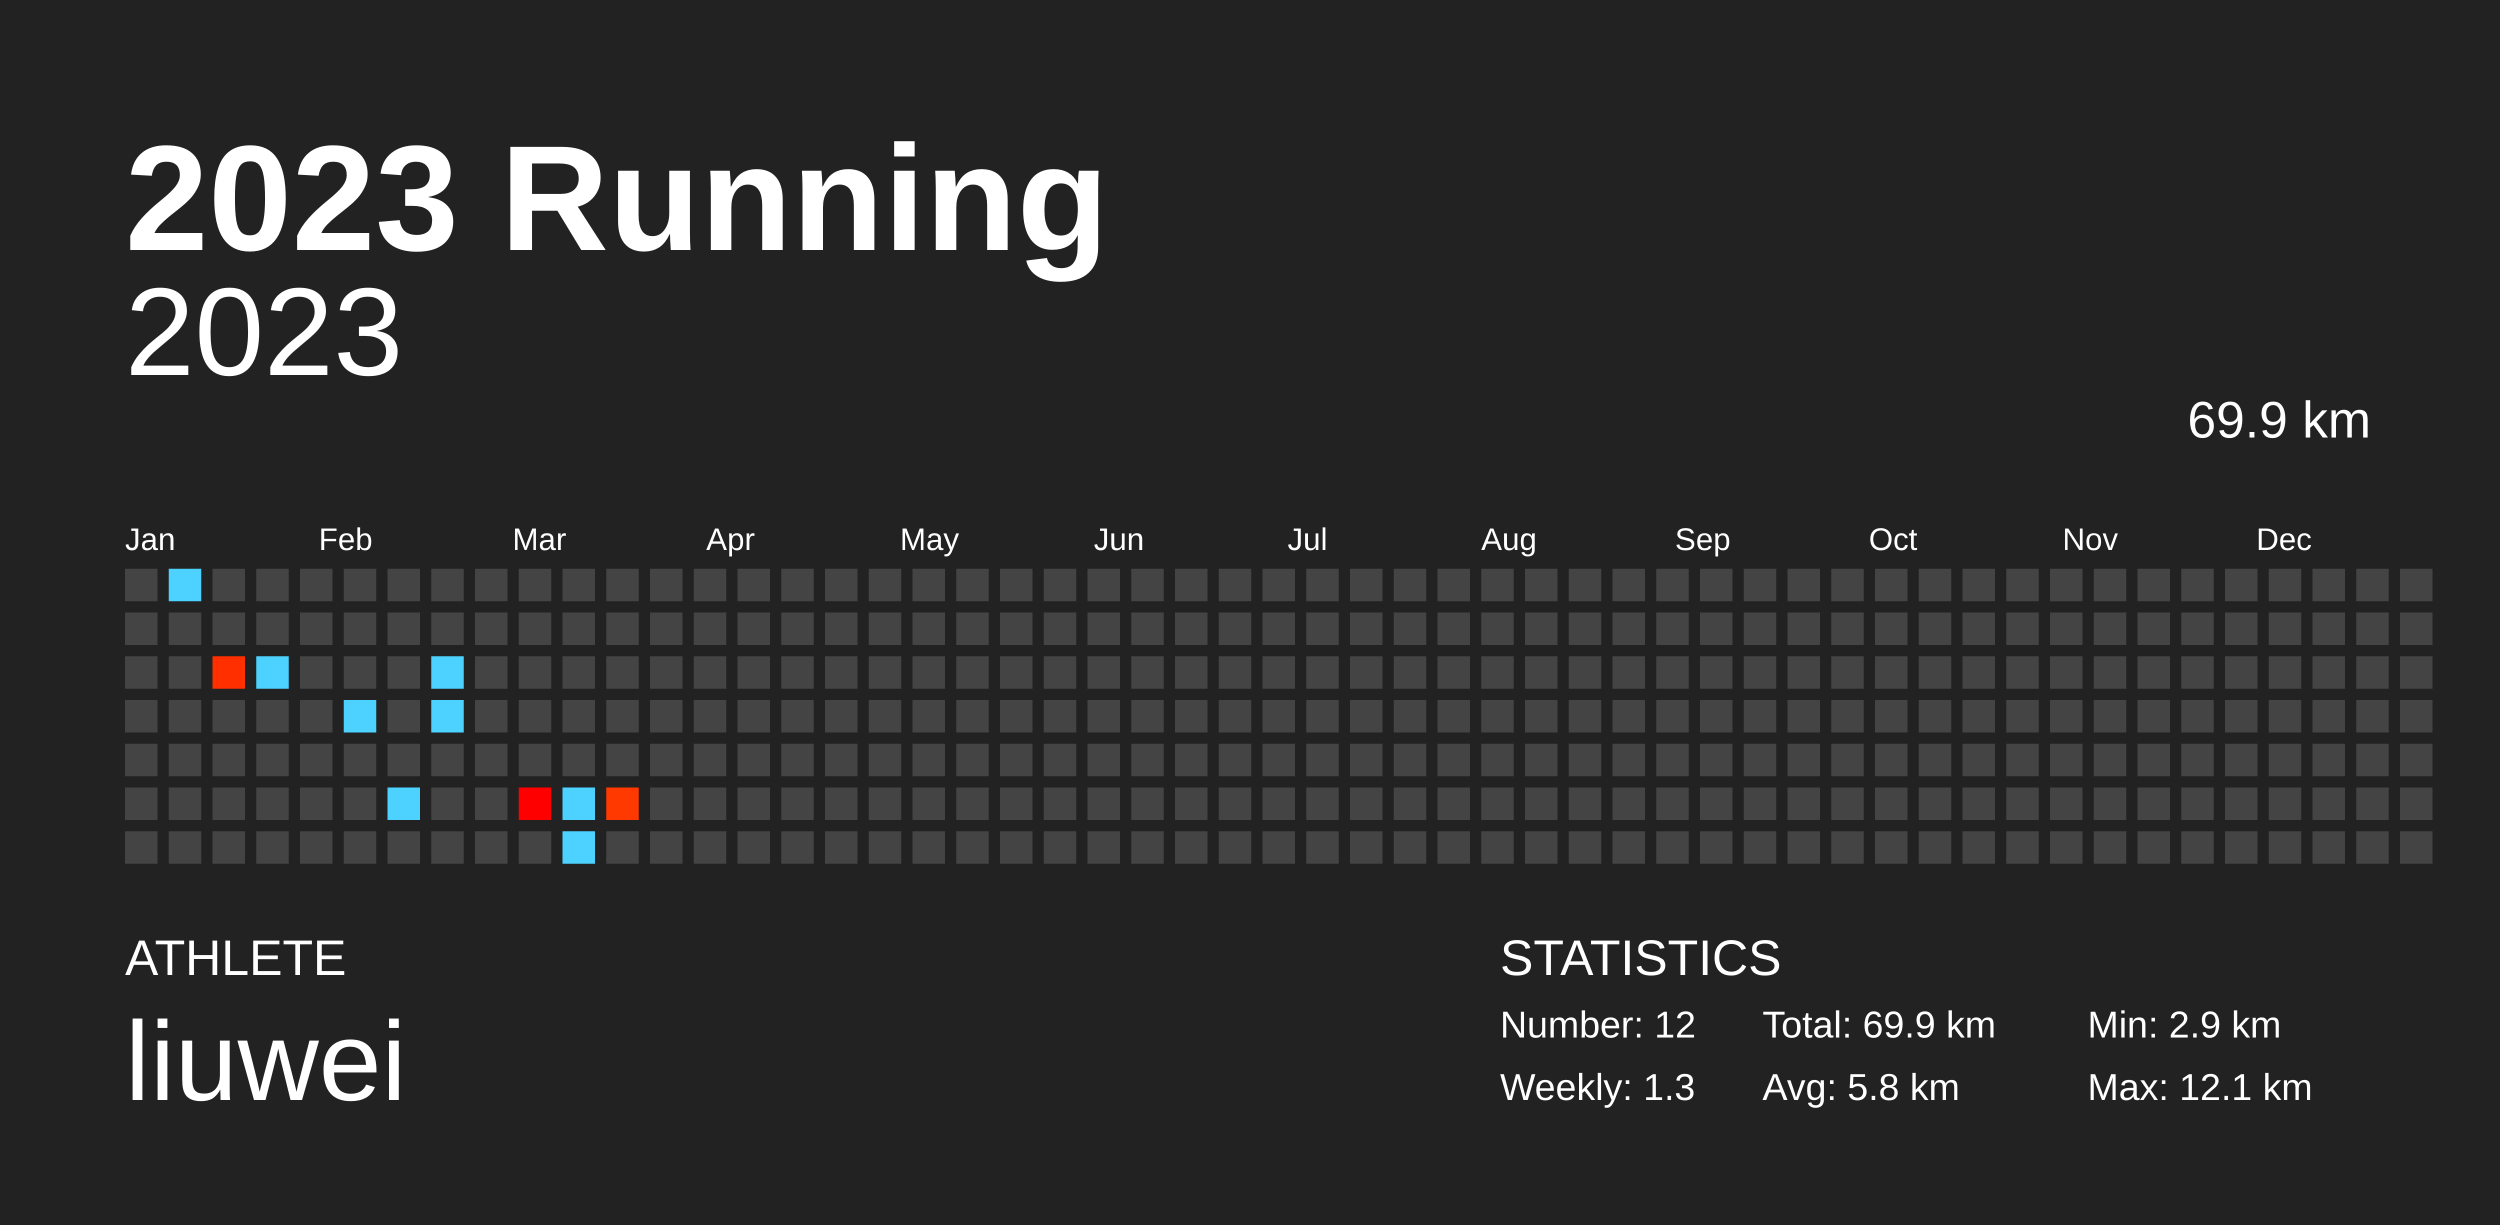
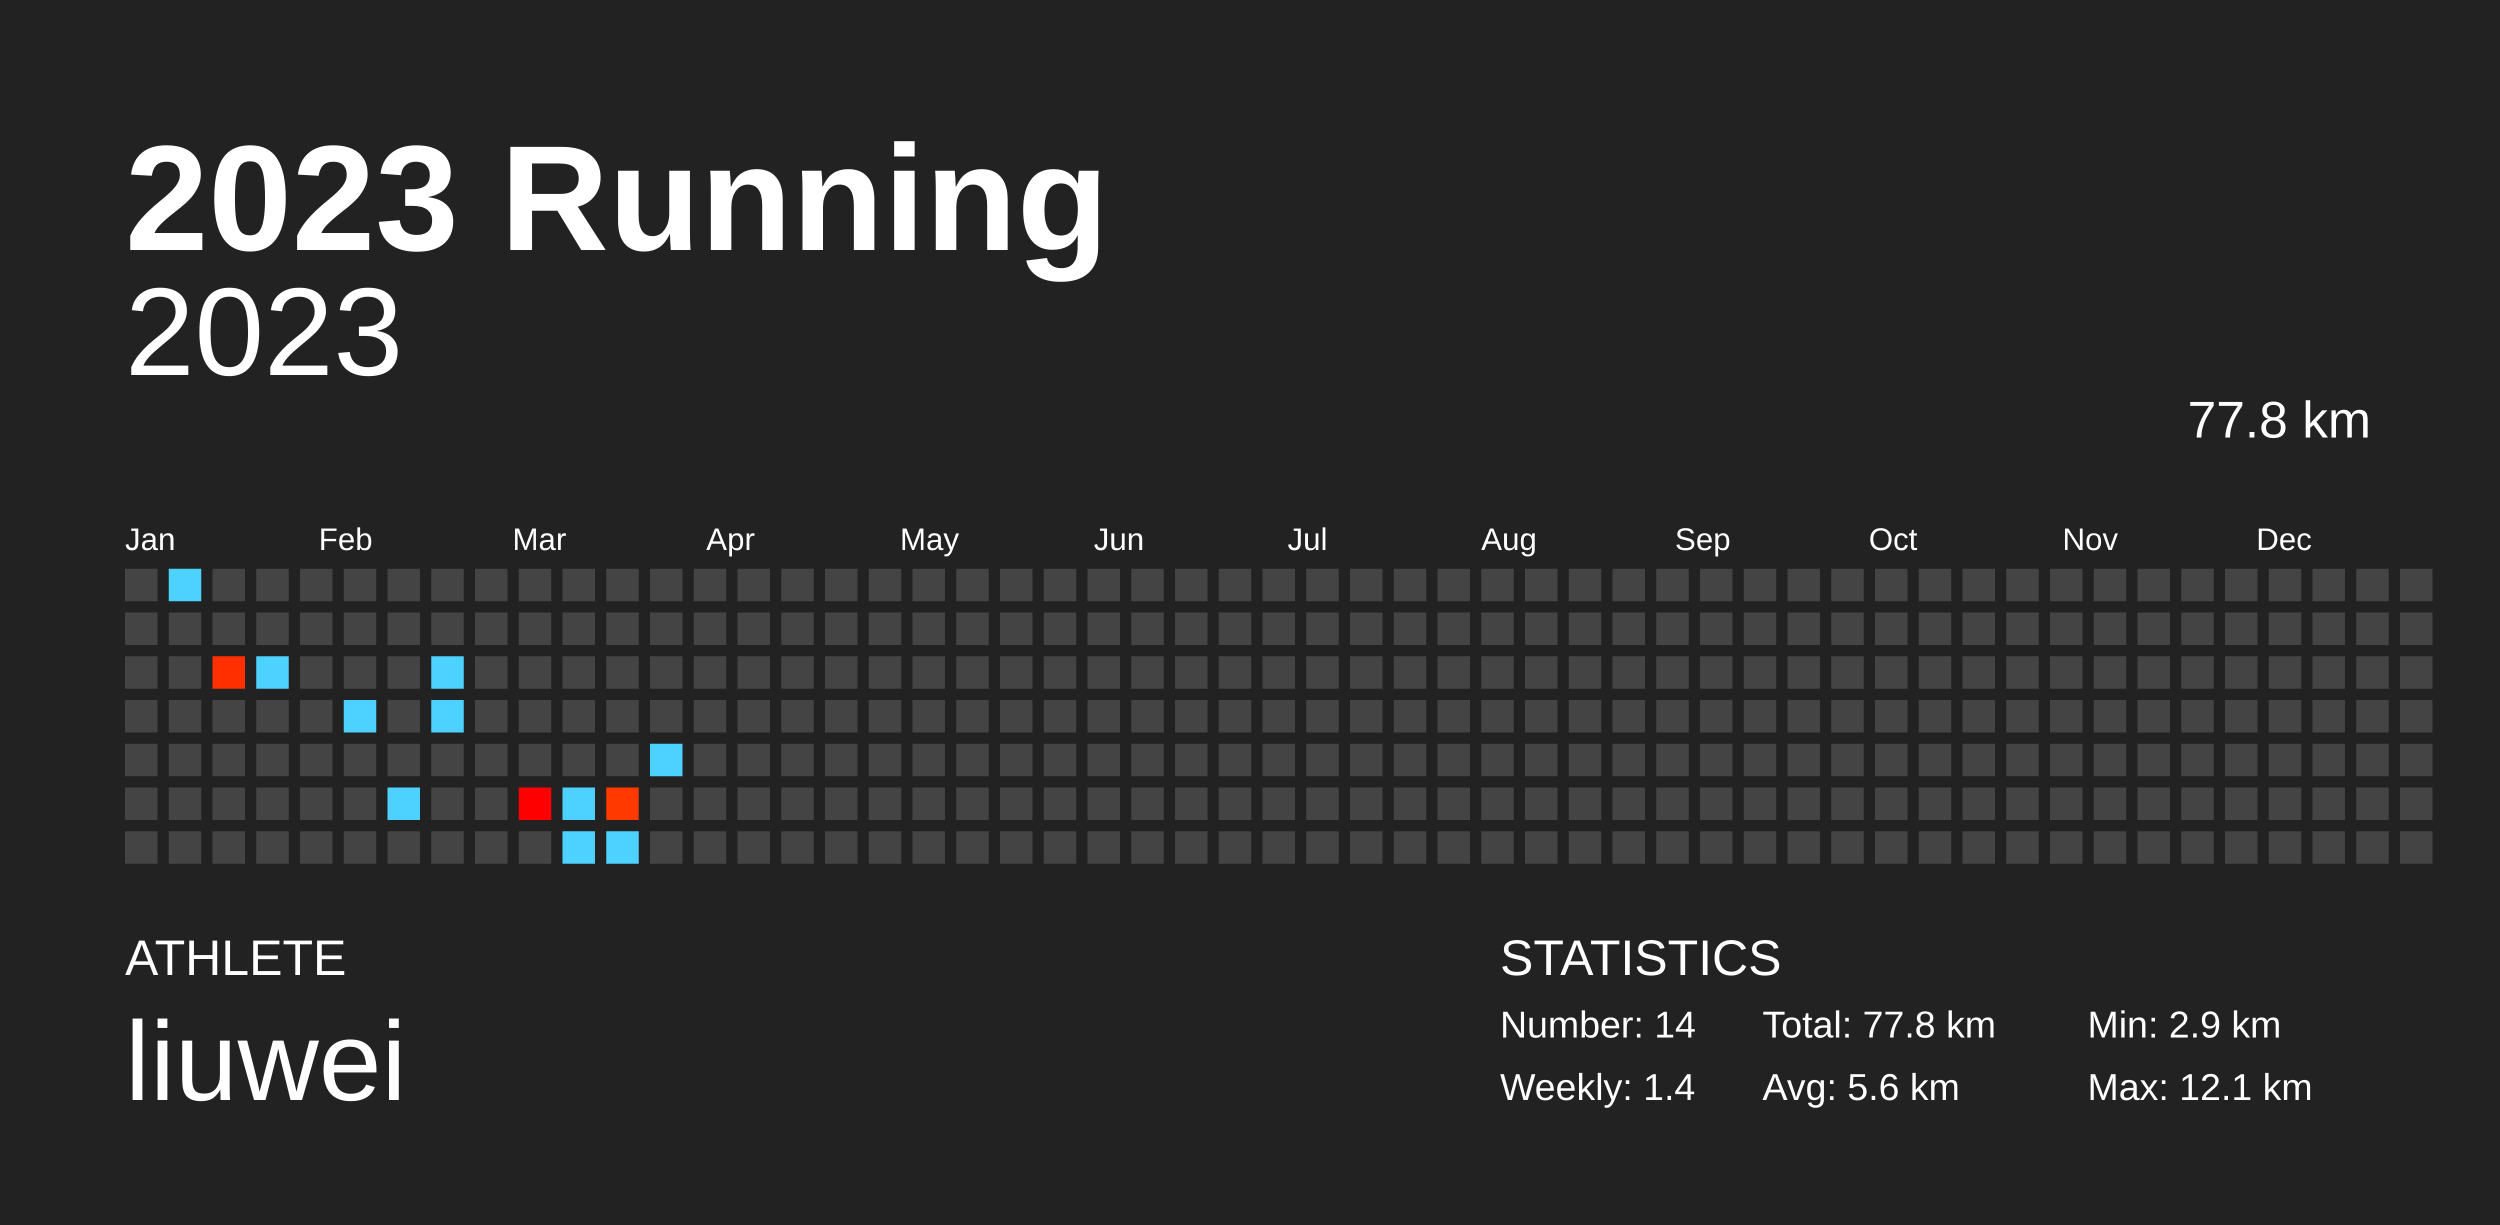
<svg xmlns="http://www.w3.org/2000/svg" baseProfile="full" height="98mm" version="1.1" viewBox="0,0,200,98" width="200mm">
  <defs />
  <rect fill="#222222" height="98" width="200" x="0" y="0" />
  <text fill="#FFFFFF" style="font-size:12px; font-family:Arial; font-weight:bold;" x="10" y="20">2023 Running</text>
  <text fill="#FFFFFF" style="font-size:4px; font-family:Arial" x="10" y="78">ATHLETE</text>
  <text fill="#FFFFFF" style="font-size:9px; font-family:Arial" x="10" y="88">liuwei</text>
  <text fill="#FFFFFF" style="font-size:4px; font-family:Arial" x="120" y="78">STATISTICS</text>
-   <text fill="#FFFFFF" style="font-size:3px; font-family:Arial" x="120" y="83">Number: 12</text>
-   <text fill="#FFFFFF" style="font-size:3px; font-family:Arial" x="120" y="88">Weekly: 1.3</text>
-   <text fill="#FFFFFF" style="font-size:3px; font-family:Arial" x="141" y="83">Total: 69.9 km</text>
-   <text fill="#FFFFFF" style="font-size:3px; font-family:Arial" x="141" y="88">Avg: 5.8 km</text>
+   <text fill="#FFFFFF" style="font-size:3px; font-family:Arial" x="120" y="83">Number: 14</text>
+   <text fill="#FFFFFF" style="font-size:3px; font-family:Arial" x="120" y="88">Weekly: 1.4</text>
+   <text fill="#FFFFFF" style="font-size:3px; font-family:Arial" x="141" y="83">Total: 77.8 km</text>
+   <text fill="#FFFFFF" style="font-size:3px; font-family:Arial" x="141" y="88">Avg: 5.6 km</text>
  <text fill="#FFFFFF" style="font-size:3px; font-family:Arial" x="167" y="83">Min: 2.9 km</text>
  <text fill="#FFFFFF" style="font-size:3px; font-family:Arial" x="167" y="88">Max: 12.1 km</text>
  <text alignment-baseline="hanging" fill="#FFFFFF" style="font-size:10.0px; font-family:Arial;" x="10" y="30">2023</text>
-   <text alignment-baseline="hanging" fill="#FFFFFF" style="font-size:4.125px; font-family:Arial;" x="175" y="35">69.9 km</text>
+   <text alignment-baseline="hanging" fill="#FFFFFF" style="font-size:4.125px; font-family:Arial;" x="175" y="35">77.8 km</text>
  <text fill="#FFFFFF" style="font-size:2.5px; font-family:Arial" x="10.0" y="44">Jan</text>
  <text fill="#FFFFFF" style="font-size:2.5px; font-family:Arial" x="25.5" y="44">Feb</text>
  <text fill="#FFFFFF" style="font-size:2.5px; font-family:Arial" x="41.0" y="44">Mar</text>
  <text fill="#FFFFFF" style="font-size:2.5px; font-family:Arial" x="56.5" y="44">Apr</text>
  <text fill="#FFFFFF" style="font-size:2.5px; font-family:Arial" x="72.0" y="44">May</text>
  <text fill="#FFFFFF" style="font-size:2.5px; font-family:Arial" x="87.5" y="44">Jun</text>
  <text fill="#FFFFFF" style="font-size:2.5px; font-family:Arial" x="103.0" y="44">Jul</text>
  <text fill="#FFFFFF" style="font-size:2.5px; font-family:Arial" x="118.5" y="44">Aug</text>
  <text fill="#FFFFFF" style="font-size:2.5px; font-family:Arial" x="134.0" y="44">Sep</text>
  <text fill="#FFFFFF" style="font-size:2.5px; font-family:Arial" x="149.5" y="44">Oct</text>
  <text fill="#FFFFFF" style="font-size:2.5px; font-family:Arial" x="165.0" y="44">Nov</text>
  <text fill="#FFFFFF" style="font-size:2.5px; font-family:Arial" x="180.5" y="44">Dec</text>
  <rect fill="#444444" height="2.6" width="2.6" x="10.0" y="45.5" />
  <rect fill="#444444" height="2.6" width="2.6" x="10.0" y="49.0" />
  <rect fill="#444444" height="2.6" width="2.6" x="10.0" y="52.5" />
  <rect fill="#444444" height="2.6" width="2.6" x="10.0" y="56.0" />
  <rect fill="#444444" height="2.6" width="2.6" x="10.0" y="59.5" />
  <rect fill="#444444" height="2.6" width="2.6" x="10.0" y="63.0" />
  <rect fill="#444444" height="2.6" width="2.6" x="10.0" y="66.5" />
  <rect fill="#4dd2ff" height="2.6" width="2.6" x="13.5" y="45.5" />
  <rect fill="#444444" height="2.6" width="2.6" x="13.5" y="49.0" />
  <rect fill="#444444" height="2.6" width="2.6" x="13.5" y="52.5" />
  <rect fill="#444444" height="2.6" width="2.6" x="13.5" y="56.0" />
  <rect fill="#444444" height="2.6" width="2.6" x="13.5" y="59.5" />
  <rect fill="#444444" height="2.6" width="2.6" x="13.5" y="63.0" />
  <rect fill="#444444" height="2.6" width="2.6" x="13.5" y="66.5" />
  <rect fill="#444444" height="2.6" width="2.6" x="17.0" y="45.5" />
  <rect fill="#444444" height="2.6" width="2.6" x="17.0" y="49.0" />
  <rect fill="#ff2f00" height="2.6" width="2.6" x="17.0" y="52.5" />
  <rect fill="#444444" height="2.6" width="2.6" x="17.0" y="56.0" />
  <rect fill="#444444" height="2.6" width="2.6" x="17.0" y="59.5" />
  <rect fill="#444444" height="2.6" width="2.6" x="17.0" y="63.0" />
  <rect fill="#444444" height="2.6" width="2.6" x="17.0" y="66.5" />
  <rect fill="#444444" height="2.6" width="2.6" x="20.5" y="45.5" />
  <rect fill="#444444" height="2.6" width="2.6" x="20.5" y="49.0" />
  <rect fill="#4dd2ff" height="2.6" width="2.6" x="20.5" y="52.5" />
  <rect fill="#444444" height="2.6" width="2.6" x="20.5" y="56.0" />
  <rect fill="#444444" height="2.6" width="2.6" x="20.5" y="59.5" />
  <rect fill="#444444" height="2.6" width="2.6" x="20.5" y="63.0" />
  <rect fill="#444444" height="2.6" width="2.6" x="20.5" y="66.5" />
  <rect fill="#444444" height="2.6" width="2.6" x="24.0" y="45.5" />
  <rect fill="#444444" height="2.6" width="2.6" x="24.0" y="49.0" />
  <rect fill="#444444" height="2.6" width="2.6" x="24.0" y="52.5" />
  <rect fill="#444444" height="2.6" width="2.6" x="24.0" y="56.0" />
  <rect fill="#444444" height="2.6" width="2.6" x="24.0" y="59.5" />
  <rect fill="#444444" height="2.6" width="2.6" x="24.0" y="63.0" />
  <rect fill="#444444" height="2.6" width="2.6" x="24.0" y="66.5" />
  <rect fill="#444444" height="2.6" width="2.6" x="27.5" y="45.5" />
  <rect fill="#444444" height="2.6" width="2.6" x="27.5" y="49.0" />
  <rect fill="#444444" height="2.6" width="2.6" x="27.5" y="52.5" />
  <rect fill="#4dd2ff" height="2.6" width="2.6" x="27.5" y="56.0" />
  <rect fill="#444444" height="2.6" width="2.6" x="27.5" y="59.5" />
  <rect fill="#444444" height="2.6" width="2.6" x="27.5" y="63.0" />
  <rect fill="#444444" height="2.6" width="2.6" x="27.5" y="66.5" />
  <rect fill="#444444" height="2.6" width="2.6" x="31.0" y="45.5" />
  <rect fill="#444444" height="2.6" width="2.6" x="31.0" y="49.0" />
  <rect fill="#444444" height="2.6" width="2.6" x="31.0" y="52.5" />
  <rect fill="#444444" height="2.6" width="2.6" x="31.0" y="56.0" />
  <rect fill="#444444" height="2.6" width="2.6" x="31.0" y="59.5" />
  <rect fill="#4dd2ff" height="2.6" width="2.6" x="31.0" y="63.0" />
  <rect fill="#444444" height="2.6" width="2.6" x="31.0" y="66.5" />
  <rect fill="#444444" height="2.6" width="2.6" x="34.5" y="45.5" />
  <rect fill="#444444" height="2.6" width="2.6" x="34.5" y="49.0" />
  <rect fill="#4dd2ff" height="2.6" width="2.6" x="34.5" y="52.5" />
  <rect fill="#4dd2ff" height="2.6" width="2.6" x="34.5" y="56.0" />
  <rect fill="#444444" height="2.6" width="2.6" x="34.5" y="59.5" />
  <rect fill="#444444" height="2.6" width="2.6" x="34.5" y="63.0" />
  <rect fill="#444444" height="2.6" width="2.6" x="34.5" y="66.5" />
  <rect fill="#444444" height="2.6" width="2.6" x="38.0" y="45.5" />
  <rect fill="#444444" height="2.6" width="2.6" x="38.0" y="49.0" />
  <rect fill="#444444" height="2.6" width="2.6" x="38.0" y="52.5" />
  <rect fill="#444444" height="2.6" width="2.6" x="38.0" y="56.0" />
  <rect fill="#444444" height="2.6" width="2.6" x="38.0" y="59.5" />
  <rect fill="#444444" height="2.6" width="2.6" x="38.0" y="63.0" />
  <rect fill="#444444" height="2.6" width="2.6" x="38.0" y="66.5" />
  <rect fill="#444444" height="2.6" width="2.6" x="41.5" y="45.5" />
  <rect fill="#444444" height="2.6" width="2.6" x="41.5" y="49.0" />
  <rect fill="#444444" height="2.6" width="2.6" x="41.5" y="52.5" />
  <rect fill="#444444" height="2.6" width="2.6" x="41.5" y="56.0" />
  <rect fill="#444444" height="2.6" width="2.6" x="41.5" y="59.5" />
  <rect fill="#ff0000" height="2.6" width="2.6" x="41.5" y="63.0" />
  <rect fill="#444444" height="2.6" width="2.6" x="41.5" y="66.5" />
  <rect fill="#444444" height="2.6" width="2.6" x="45.0" y="45.5" />
  <rect fill="#444444" height="2.6" width="2.6" x="45.0" y="49.0" />
  <rect fill="#444444" height="2.6" width="2.6" x="45.0" y="52.5" />
  <rect fill="#444444" height="2.6" width="2.6" x="45.0" y="56.0" />
  <rect fill="#444444" height="2.6" width="2.6" x="45.0" y="59.5" />
  <rect fill="#4dd2ff" height="2.6" width="2.6" x="45.0" y="63.0" />
  <rect fill="#4dd2ff" height="2.6" width="2.6" x="45.0" y="66.5" />
  <rect fill="#444444" height="2.6" width="2.6" x="48.5" y="45.5" />
  <rect fill="#444444" height="2.6" width="2.6" x="48.5" y="49.0" />
  <rect fill="#444444" height="2.6" width="2.6" x="48.5" y="52.5" />
  <rect fill="#444444" height="2.6" width="2.6" x="48.5" y="56.0" />
  <rect fill="#444444" height="2.6" width="2.6" x="48.5" y="59.5" />
  <rect fill="#ff3900" height="2.6" width="2.6" x="48.5" y="63.0" />
-   <rect fill="#444444" height="2.6" width="2.6" x="48.5" y="66.5" />
+   <rect fill="#4dd2ff" height="2.6" width="2.6" x="48.5" y="66.5" />
  <rect fill="#444444" height="2.6" width="2.6" x="52.0" y="45.5" />
  <rect fill="#444444" height="2.6" width="2.6" x="52.0" y="49.0" />
  <rect fill="#444444" height="2.6" width="2.6" x="52.0" y="52.5" />
  <rect fill="#444444" height="2.6" width="2.6" x="52.0" y="56.0" />
-   <rect fill="#444444" height="2.6" width="2.6" x="52.0" y="59.5" />
+   <rect fill="#4dd2ff" height="2.6" width="2.6" x="52.0" y="59.5" />
  <rect fill="#444444" height="2.6" width="2.6" x="52.0" y="63.0" />
  <rect fill="#444444" height="2.6" width="2.6" x="52.0" y="66.5" />
  <rect fill="#444444" height="2.6" width="2.6" x="55.5" y="45.5" />
  <rect fill="#444444" height="2.6" width="2.6" x="55.5" y="49.0" />
  <rect fill="#444444" height="2.6" width="2.6" x="55.5" y="52.5" />
  <rect fill="#444444" height="2.6" width="2.6" x="55.5" y="56.0" />
  <rect fill="#444444" height="2.6" width="2.6" x="55.5" y="59.5" />
  <rect fill="#444444" height="2.6" width="2.6" x="55.5" y="63.0" />
  <rect fill="#444444" height="2.6" width="2.6" x="55.5" y="66.5" />
  <rect fill="#444444" height="2.6" width="2.6" x="59.0" y="45.5" />
  <rect fill="#444444" height="2.6" width="2.6" x="59.0" y="49.0" />
  <rect fill="#444444" height="2.6" width="2.6" x="59.0" y="52.5" />
  <rect fill="#444444" height="2.6" width="2.6" x="59.0" y="56.0" />
  <rect fill="#444444" height="2.6" width="2.6" x="59.0" y="59.5" />
  <rect fill="#444444" height="2.6" width="2.6" x="59.0" y="63.0" />
  <rect fill="#444444" height="2.6" width="2.6" x="59.0" y="66.5" />
  <rect fill="#444444" height="2.6" width="2.6" x="62.5" y="45.5" />
  <rect fill="#444444" height="2.6" width="2.6" x="62.5" y="49.0" />
  <rect fill="#444444" height="2.6" width="2.6" x="62.5" y="52.5" />
  <rect fill="#444444" height="2.6" width="2.6" x="62.5" y="56.0" />
  <rect fill="#444444" height="2.6" width="2.6" x="62.5" y="59.5" />
  <rect fill="#444444" height="2.6" width="2.6" x="62.5" y="63.0" />
  <rect fill="#444444" height="2.6" width="2.6" x="62.5" y="66.5" />
  <rect fill="#444444" height="2.6" width="2.6" x="66.0" y="45.5" />
  <rect fill="#444444" height="2.6" width="2.6" x="66.0" y="49.0" />
  <rect fill="#444444" height="2.6" width="2.6" x="66.0" y="52.5" />
  <rect fill="#444444" height="2.6" width="2.6" x="66.0" y="56.0" />
  <rect fill="#444444" height="2.6" width="2.6" x="66.0" y="59.5" />
  <rect fill="#444444" height="2.6" width="2.6" x="66.0" y="63.0" />
  <rect fill="#444444" height="2.6" width="2.6" x="66.0" y="66.5" />
  <rect fill="#444444" height="2.6" width="2.6" x="69.5" y="45.5" />
  <rect fill="#444444" height="2.6" width="2.6" x="69.5" y="49.0" />
  <rect fill="#444444" height="2.6" width="2.6" x="69.5" y="52.5" />
  <rect fill="#444444" height="2.6" width="2.6" x="69.5" y="56.0" />
  <rect fill="#444444" height="2.6" width="2.6" x="69.5" y="59.5" />
  <rect fill="#444444" height="2.6" width="2.6" x="69.5" y="63.0" />
  <rect fill="#444444" height="2.6" width="2.6" x="69.5" y="66.5" />
  <rect fill="#444444" height="2.6" width="2.6" x="73.0" y="45.5" />
  <rect fill="#444444" height="2.6" width="2.6" x="73.0" y="49.0" />
  <rect fill="#444444" height="2.6" width="2.6" x="73.0" y="52.5" />
  <rect fill="#444444" height="2.6" width="2.6" x="73.0" y="56.0" />
  <rect fill="#444444" height="2.6" width="2.6" x="73.0" y="59.5" />
  <rect fill="#444444" height="2.6" width="2.6" x="73.0" y="63.0" />
  <rect fill="#444444" height="2.6" width="2.6" x="73.0" y="66.5" />
  <rect fill="#444444" height="2.6" width="2.6" x="76.5" y="45.5" />
  <rect fill="#444444" height="2.6" width="2.6" x="76.5" y="49.0" />
  <rect fill="#444444" height="2.6" width="2.6" x="76.5" y="52.5" />
  <rect fill="#444444" height="2.6" width="2.6" x="76.5" y="56.0" />
  <rect fill="#444444" height="2.6" width="2.6" x="76.5" y="59.5" />
  <rect fill="#444444" height="2.6" width="2.6" x="76.5" y="63.0" />
  <rect fill="#444444" height="2.6" width="2.6" x="76.5" y="66.5" />
  <rect fill="#444444" height="2.6" width="2.6" x="80.0" y="45.5" />
  <rect fill="#444444" height="2.6" width="2.6" x="80.0" y="49.0" />
  <rect fill="#444444" height="2.6" width="2.6" x="80.0" y="52.5" />
  <rect fill="#444444" height="2.6" width="2.6" x="80.0" y="56.0" />
  <rect fill="#444444" height="2.6" width="2.6" x="80.0" y="59.5" />
  <rect fill="#444444" height="2.6" width="2.6" x="80.0" y="63.0" />
  <rect fill="#444444" height="2.6" width="2.6" x="80.0" y="66.5" />
  <rect fill="#444444" height="2.6" width="2.6" x="83.5" y="45.5" />
  <rect fill="#444444" height="2.6" width="2.6" x="83.5" y="49.0" />
  <rect fill="#444444" height="2.6" width="2.6" x="83.5" y="52.5" />
  <rect fill="#444444" height="2.6" width="2.6" x="83.5" y="56.0" />
  <rect fill="#444444" height="2.6" width="2.6" x="83.5" y="59.5" />
  <rect fill="#444444" height="2.6" width="2.6" x="83.5" y="63.0" />
  <rect fill="#444444" height="2.6" width="2.6" x="83.5" y="66.5" />
  <rect fill="#444444" height="2.6" width="2.6" x="87.0" y="45.5" />
  <rect fill="#444444" height="2.6" width="2.6" x="87.0" y="49.0" />
  <rect fill="#444444" height="2.6" width="2.6" x="87.0" y="52.5" />
  <rect fill="#444444" height="2.6" width="2.6" x="87.0" y="56.0" />
  <rect fill="#444444" height="2.6" width="2.6" x="87.0" y="59.5" />
  <rect fill="#444444" height="2.6" width="2.6" x="87.0" y="63.0" />
  <rect fill="#444444" height="2.6" width="2.6" x="87.0" y="66.5" />
  <rect fill="#444444" height="2.6" width="2.6" x="90.5" y="45.5" />
  <rect fill="#444444" height="2.6" width="2.6" x="90.5" y="49.0" />
  <rect fill="#444444" height="2.6" width="2.6" x="90.5" y="52.5" />
  <rect fill="#444444" height="2.6" width="2.6" x="90.5" y="56.0" />
  <rect fill="#444444" height="2.6" width="2.6" x="90.5" y="59.5" />
  <rect fill="#444444" height="2.6" width="2.6" x="90.5" y="63.0" />
  <rect fill="#444444" height="2.6" width="2.6" x="90.5" y="66.5" />
  <rect fill="#444444" height="2.6" width="2.6" x="94.0" y="45.5" />
  <rect fill="#444444" height="2.6" width="2.6" x="94.0" y="49.0" />
  <rect fill="#444444" height="2.6" width="2.6" x="94.0" y="52.5" />
  <rect fill="#444444" height="2.6" width="2.6" x="94.0" y="56.0" />
  <rect fill="#444444" height="2.6" width="2.6" x="94.0" y="59.5" />
  <rect fill="#444444" height="2.6" width="2.6" x="94.0" y="63.0" />
  <rect fill="#444444" height="2.6" width="2.6" x="94.0" y="66.5" />
  <rect fill="#444444" height="2.6" width="2.6" x="97.5" y="45.5" />
  <rect fill="#444444" height="2.6" width="2.6" x="97.5" y="49.0" />
  <rect fill="#444444" height="2.6" width="2.6" x="97.5" y="52.5" />
  <rect fill="#444444" height="2.6" width="2.6" x="97.5" y="56.0" />
  <rect fill="#444444" height="2.6" width="2.6" x="97.5" y="59.5" />
  <rect fill="#444444" height="2.6" width="2.6" x="97.5" y="63.0" />
  <rect fill="#444444" height="2.6" width="2.6" x="97.5" y="66.5" />
  <rect fill="#444444" height="2.6" width="2.6" x="101.0" y="45.5" />
  <rect fill="#444444" height="2.6" width="2.6" x="101.0" y="49.0" />
  <rect fill="#444444" height="2.6" width="2.6" x="101.0" y="52.5" />
  <rect fill="#444444" height="2.6" width="2.6" x="101.0" y="56.0" />
  <rect fill="#444444" height="2.6" width="2.6" x="101.0" y="59.5" />
  <rect fill="#444444" height="2.6" width="2.6" x="101.0" y="63.0" />
  <rect fill="#444444" height="2.6" width="2.6" x="101.0" y="66.5" />
  <rect fill="#444444" height="2.6" width="2.6" x="104.5" y="45.5" />
  <rect fill="#444444" height="2.6" width="2.6" x="104.5" y="49.0" />
  <rect fill="#444444" height="2.6" width="2.6" x="104.5" y="52.5" />
  <rect fill="#444444" height="2.6" width="2.6" x="104.5" y="56.0" />
  <rect fill="#444444" height="2.6" width="2.6" x="104.5" y="59.5" />
  <rect fill="#444444" height="2.6" width="2.6" x="104.5" y="63.0" />
  <rect fill="#444444" height="2.6" width="2.6" x="104.5" y="66.5" />
  <rect fill="#444444" height="2.6" width="2.6" x="108.0" y="45.5" />
  <rect fill="#444444" height="2.6" width="2.6" x="108.0" y="49.0" />
  <rect fill="#444444" height="2.6" width="2.6" x="108.0" y="52.5" />
  <rect fill="#444444" height="2.6" width="2.6" x="108.0" y="56.0" />
  <rect fill="#444444" height="2.6" width="2.6" x="108.0" y="59.5" />
  <rect fill="#444444" height="2.6" width="2.6" x="108.0" y="63.0" />
  <rect fill="#444444" height="2.6" width="2.6" x="108.0" y="66.5" />
  <rect fill="#444444" height="2.6" width="2.6" x="111.5" y="45.5" />
  <rect fill="#444444" height="2.6" width="2.6" x="111.5" y="49.0" />
  <rect fill="#444444" height="2.6" width="2.6" x="111.5" y="52.5" />
  <rect fill="#444444" height="2.6" width="2.6" x="111.5" y="56.0" />
  <rect fill="#444444" height="2.6" width="2.6" x="111.5" y="59.5" />
  <rect fill="#444444" height="2.6" width="2.6" x="111.5" y="63.0" />
  <rect fill="#444444" height="2.6" width="2.6" x="111.5" y="66.5" />
  <rect fill="#444444" height="2.6" width="2.6" x="115.0" y="45.5" />
  <rect fill="#444444" height="2.6" width="2.6" x="115.0" y="49.0" />
  <rect fill="#444444" height="2.6" width="2.6" x="115.0" y="52.5" />
  <rect fill="#444444" height="2.6" width="2.6" x="115.0" y="56.0" />
  <rect fill="#444444" height="2.6" width="2.6" x="115.0" y="59.5" />
  <rect fill="#444444" height="2.6" width="2.6" x="115.0" y="63.0" />
  <rect fill="#444444" height="2.6" width="2.6" x="115.0" y="66.5" />
  <rect fill="#444444" height="2.6" width="2.6" x="118.5" y="45.5" />
  <rect fill="#444444" height="2.6" width="2.6" x="118.5" y="49.0" />
  <rect fill="#444444" height="2.6" width="2.6" x="118.5" y="52.5" />
  <rect fill="#444444" height="2.6" width="2.6" x="118.5" y="56.0" />
  <rect fill="#444444" height="2.6" width="2.6" x="118.5" y="59.5" />
  <rect fill="#444444" height="2.6" width="2.6" x="118.5" y="63.0" />
  <rect fill="#444444" height="2.6" width="2.6" x="118.5" y="66.5" />
  <rect fill="#444444" height="2.6" width="2.6" x="122.0" y="45.5" />
  <rect fill="#444444" height="2.6" width="2.6" x="122.0" y="49.0" />
  <rect fill="#444444" height="2.6" width="2.6" x="122.0" y="52.5" />
  <rect fill="#444444" height="2.6" width="2.6" x="122.0" y="56.0" />
  <rect fill="#444444" height="2.6" width="2.6" x="122.0" y="59.5" />
  <rect fill="#444444" height="2.6" width="2.6" x="122.0" y="63.0" />
  <rect fill="#444444" height="2.6" width="2.6" x="122.0" y="66.5" />
  <rect fill="#444444" height="2.6" width="2.6" x="125.5" y="45.5" />
  <rect fill="#444444" height="2.6" width="2.6" x="125.5" y="49.0" />
  <rect fill="#444444" height="2.6" width="2.6" x="125.5" y="52.5" />
  <rect fill="#444444" height="2.6" width="2.6" x="125.5" y="56.0" />
  <rect fill="#444444" height="2.6" width="2.6" x="125.5" y="59.5" />
  <rect fill="#444444" height="2.6" width="2.6" x="125.5" y="63.0" />
  <rect fill="#444444" height="2.6" width="2.6" x="125.5" y="66.5" />
  <rect fill="#444444" height="2.6" width="2.6" x="129.0" y="45.5" />
  <rect fill="#444444" height="2.6" width="2.6" x="129.0" y="49.0" />
  <rect fill="#444444" height="2.6" width="2.6" x="129.0" y="52.5" />
  <rect fill="#444444" height="2.6" width="2.6" x="129.0" y="56.0" />
  <rect fill="#444444" height="2.6" width="2.6" x="129.0" y="59.5" />
  <rect fill="#444444" height="2.6" width="2.6" x="129.0" y="63.0" />
  <rect fill="#444444" height="2.6" width="2.6" x="129.0" y="66.5" />
  <rect fill="#444444" height="2.6" width="2.6" x="132.5" y="45.5" />
  <rect fill="#444444" height="2.6" width="2.6" x="132.5" y="49.0" />
  <rect fill="#444444" height="2.6" width="2.6" x="132.5" y="52.5" />
  <rect fill="#444444" height="2.6" width="2.6" x="132.5" y="56.0" />
  <rect fill="#444444" height="2.6" width="2.6" x="132.5" y="59.5" />
  <rect fill="#444444" height="2.6" width="2.6" x="132.5" y="63.0" />
  <rect fill="#444444" height="2.6" width="2.6" x="132.5" y="66.5" />
  <rect fill="#444444" height="2.6" width="2.6" x="136.0" y="45.5" />
  <rect fill="#444444" height="2.6" width="2.6" x="136.0" y="49.0" />
  <rect fill="#444444" height="2.6" width="2.6" x="136.0" y="52.5" />
  <rect fill="#444444" height="2.6" width="2.6" x="136.0" y="56.0" />
  <rect fill="#444444" height="2.6" width="2.6" x="136.0" y="59.5" />
  <rect fill="#444444" height="2.6" width="2.6" x="136.0" y="63.0" />
  <rect fill="#444444" height="2.6" width="2.6" x="136.0" y="66.5" />
  <rect fill="#444444" height="2.6" width="2.6" x="139.5" y="45.5" />
  <rect fill="#444444" height="2.6" width="2.6" x="139.5" y="49.0" />
  <rect fill="#444444" height="2.6" width="2.6" x="139.5" y="52.5" />
  <rect fill="#444444" height="2.6" width="2.6" x="139.5" y="56.0" />
  <rect fill="#444444" height="2.6" width="2.6" x="139.5" y="59.5" />
  <rect fill="#444444" height="2.6" width="2.6" x="139.5" y="63.0" />
  <rect fill="#444444" height="2.6" width="2.6" x="139.5" y="66.5" />
  <rect fill="#444444" height="2.6" width="2.6" x="143.0" y="45.5" />
  <rect fill="#444444" height="2.6" width="2.6" x="143.0" y="49.0" />
  <rect fill="#444444" height="2.6" width="2.6" x="143.0" y="52.5" />
  <rect fill="#444444" height="2.6" width="2.6" x="143.0" y="56.0" />
  <rect fill="#444444" height="2.6" width="2.6" x="143.0" y="59.5" />
  <rect fill="#444444" height="2.6" width="2.6" x="143.0" y="63.0" />
  <rect fill="#444444" height="2.6" width="2.6" x="143.0" y="66.5" />
  <rect fill="#444444" height="2.6" width="2.6" x="146.5" y="45.5" />
  <rect fill="#444444" height="2.6" width="2.6" x="146.5" y="49.0" />
  <rect fill="#444444" height="2.6" width="2.6" x="146.5" y="52.5" />
  <rect fill="#444444" height="2.6" width="2.6" x="146.5" y="56.0" />
  <rect fill="#444444" height="2.6" width="2.6" x="146.5" y="59.5" />
  <rect fill="#444444" height="2.6" width="2.6" x="146.5" y="63.0" />
  <rect fill="#444444" height="2.6" width="2.6" x="146.5" y="66.5" />
  <rect fill="#444444" height="2.6" width="2.6" x="150.0" y="45.5" />
  <rect fill="#444444" height="2.6" width="2.6" x="150.0" y="49.0" />
  <rect fill="#444444" height="2.6" width="2.6" x="150.0" y="52.5" />
  <rect fill="#444444" height="2.6" width="2.6" x="150.0" y="56.0" />
  <rect fill="#444444" height="2.6" width="2.6" x="150.0" y="59.5" />
  <rect fill="#444444" height="2.6" width="2.6" x="150.0" y="63.0" />
  <rect fill="#444444" height="2.6" width="2.6" x="150.0" y="66.5" />
  <rect fill="#444444" height="2.6" width="2.6" x="153.5" y="45.5" />
  <rect fill="#444444" height="2.6" width="2.6" x="153.5" y="49.0" />
  <rect fill="#444444" height="2.6" width="2.6" x="153.5" y="52.5" />
  <rect fill="#444444" height="2.6" width="2.6" x="153.5" y="56.0" />
  <rect fill="#444444" height="2.6" width="2.6" x="153.5" y="59.5" />
  <rect fill="#444444" height="2.6" width="2.6" x="153.5" y="63.0" />
  <rect fill="#444444" height="2.6" width="2.6" x="153.5" y="66.5" />
  <rect fill="#444444" height="2.6" width="2.6" x="157.0" y="45.5" />
  <rect fill="#444444" height="2.6" width="2.6" x="157.0" y="49.0" />
  <rect fill="#444444" height="2.6" width="2.6" x="157.0" y="52.5" />
  <rect fill="#444444" height="2.6" width="2.6" x="157.0" y="56.0" />
  <rect fill="#444444" height="2.6" width="2.6" x="157.0" y="59.5" />
  <rect fill="#444444" height="2.6" width="2.6" x="157.0" y="63.0" />
  <rect fill="#444444" height="2.6" width="2.6" x="157.0" y="66.5" />
  <rect fill="#444444" height="2.6" width="2.6" x="160.5" y="45.5" />
  <rect fill="#444444" height="2.6" width="2.6" x="160.5" y="49.0" />
  <rect fill="#444444" height="2.6" width="2.6" x="160.5" y="52.5" />
  <rect fill="#444444" height="2.6" width="2.6" x="160.5" y="56.0" />
  <rect fill="#444444" height="2.6" width="2.6" x="160.5" y="59.5" />
  <rect fill="#444444" height="2.6" width="2.6" x="160.5" y="63.0" />
  <rect fill="#444444" height="2.6" width="2.6" x="160.5" y="66.5" />
  <rect fill="#444444" height="2.6" width="2.6" x="164.0" y="45.5" />
  <rect fill="#444444" height="2.6" width="2.6" x="164.0" y="49.0" />
  <rect fill="#444444" height="2.6" width="2.6" x="164.0" y="52.5" />
  <rect fill="#444444" height="2.6" width="2.6" x="164.0" y="56.0" />
  <rect fill="#444444" height="2.6" width="2.6" x="164.0" y="59.5" />
  <rect fill="#444444" height="2.6" width="2.6" x="164.0" y="63.0" />
  <rect fill="#444444" height="2.6" width="2.6" x="164.0" y="66.5" />
  <rect fill="#444444" height="2.6" width="2.6" x="167.5" y="45.5" />
  <rect fill="#444444" height="2.6" width="2.6" x="167.5" y="49.0" />
  <rect fill="#444444" height="2.6" width="2.6" x="167.5" y="52.5" />
  <rect fill="#444444" height="2.6" width="2.6" x="167.5" y="56.0" />
  <rect fill="#444444" height="2.6" width="2.6" x="167.5" y="59.5" />
  <rect fill="#444444" height="2.6" width="2.6" x="167.5" y="63.0" />
  <rect fill="#444444" height="2.6" width="2.6" x="167.5" y="66.5" />
  <rect fill="#444444" height="2.6" width="2.6" x="171.0" y="45.5" />
  <rect fill="#444444" height="2.6" width="2.6" x="171.0" y="49.0" />
  <rect fill="#444444" height="2.6" width="2.6" x="171.0" y="52.5" />
  <rect fill="#444444" height="2.6" width="2.6" x="171.0" y="56.0" />
  <rect fill="#444444" height="2.6" width="2.6" x="171.0" y="59.5" />
  <rect fill="#444444" height="2.6" width="2.6" x="171.0" y="63.0" />
  <rect fill="#444444" height="2.6" width="2.6" x="171.0" y="66.5" />
  <rect fill="#444444" height="2.6" width="2.6" x="174.5" y="45.5" />
  <rect fill="#444444" height="2.6" width="2.6" x="174.5" y="49.0" />
  <rect fill="#444444" height="2.6" width="2.6" x="174.5" y="52.5" />
  <rect fill="#444444" height="2.6" width="2.6" x="174.5" y="56.0" />
  <rect fill="#444444" height="2.6" width="2.6" x="174.5" y="59.5" />
  <rect fill="#444444" height="2.6" width="2.6" x="174.5" y="63.0" />
  <rect fill="#444444" height="2.6" width="2.6" x="174.5" y="66.5" />
  <rect fill="#444444" height="2.6" width="2.6" x="178.0" y="45.5" />
  <rect fill="#444444" height="2.6" width="2.6" x="178.0" y="49.0" />
  <rect fill="#444444" height="2.6" width="2.6" x="178.0" y="52.5" />
  <rect fill="#444444" height="2.6" width="2.6" x="178.0" y="56.0" />
  <rect fill="#444444" height="2.6" width="2.6" x="178.0" y="59.5" />
  <rect fill="#444444" height="2.6" width="2.6" x="178.0" y="63.0" />
  <rect fill="#444444" height="2.6" width="2.6" x="178.0" y="66.5" />
  <rect fill="#444444" height="2.6" width="2.6" x="181.5" y="45.5" />
  <rect fill="#444444" height="2.6" width="2.6" x="181.5" y="49.0" />
  <rect fill="#444444" height="2.6" width="2.6" x="181.5" y="52.5" />
  <rect fill="#444444" height="2.6" width="2.6" x="181.5" y="56.0" />
  <rect fill="#444444" height="2.6" width="2.6" x="181.5" y="59.5" />
  <rect fill="#444444" height="2.6" width="2.6" x="181.5" y="63.0" />
  <rect fill="#444444" height="2.6" width="2.6" x="181.5" y="66.5" />
  <rect fill="#444444" height="2.6" width="2.6" x="185.0" y="45.5" />
  <rect fill="#444444" height="2.6" width="2.6" x="185.0" y="49.0" />
  <rect fill="#444444" height="2.6" width="2.6" x="185.0" y="52.5" />
  <rect fill="#444444" height="2.6" width="2.6" x="185.0" y="56.0" />
  <rect fill="#444444" height="2.6" width="2.6" x="185.0" y="59.5" />
  <rect fill="#444444" height="2.6" width="2.6" x="185.0" y="63.0" />
  <rect fill="#444444" height="2.6" width="2.6" x="185.0" y="66.5" />
  <rect fill="#444444" height="2.6" width="2.6" x="188.5" y="45.5" />
  <rect fill="#444444" height="2.6" width="2.6" x="188.5" y="49.0" />
  <rect fill="#444444" height="2.6" width="2.6" x="188.5" y="52.5" />
  <rect fill="#444444" height="2.6" width="2.6" x="188.5" y="56.0" />
  <rect fill="#444444" height="2.6" width="2.6" x="188.5" y="59.5" />
  <rect fill="#444444" height="2.6" width="2.6" x="188.5" y="63.0" />
  <rect fill="#444444" height="2.6" width="2.6" x="188.5" y="66.5" />
  <rect fill="#444444" height="2.6" width="2.6" x="192.0" y="45.5" />
  <rect fill="#444444" height="2.6" width="2.6" x="192.0" y="49.0" />
  <rect fill="#444444" height="2.6" width="2.6" x="192.0" y="52.5" />
  <rect fill="#444444" height="2.6" width="2.6" x="192.0" y="56.0" />
  <rect fill="#444444" height="2.6" width="2.6" x="192.0" y="59.5" />
  <rect fill="#444444" height="2.6" width="2.6" x="192.0" y="63.0" />
  <rect fill="#444444" height="2.6" width="2.6" x="192.0" y="66.5" />
</svg>
